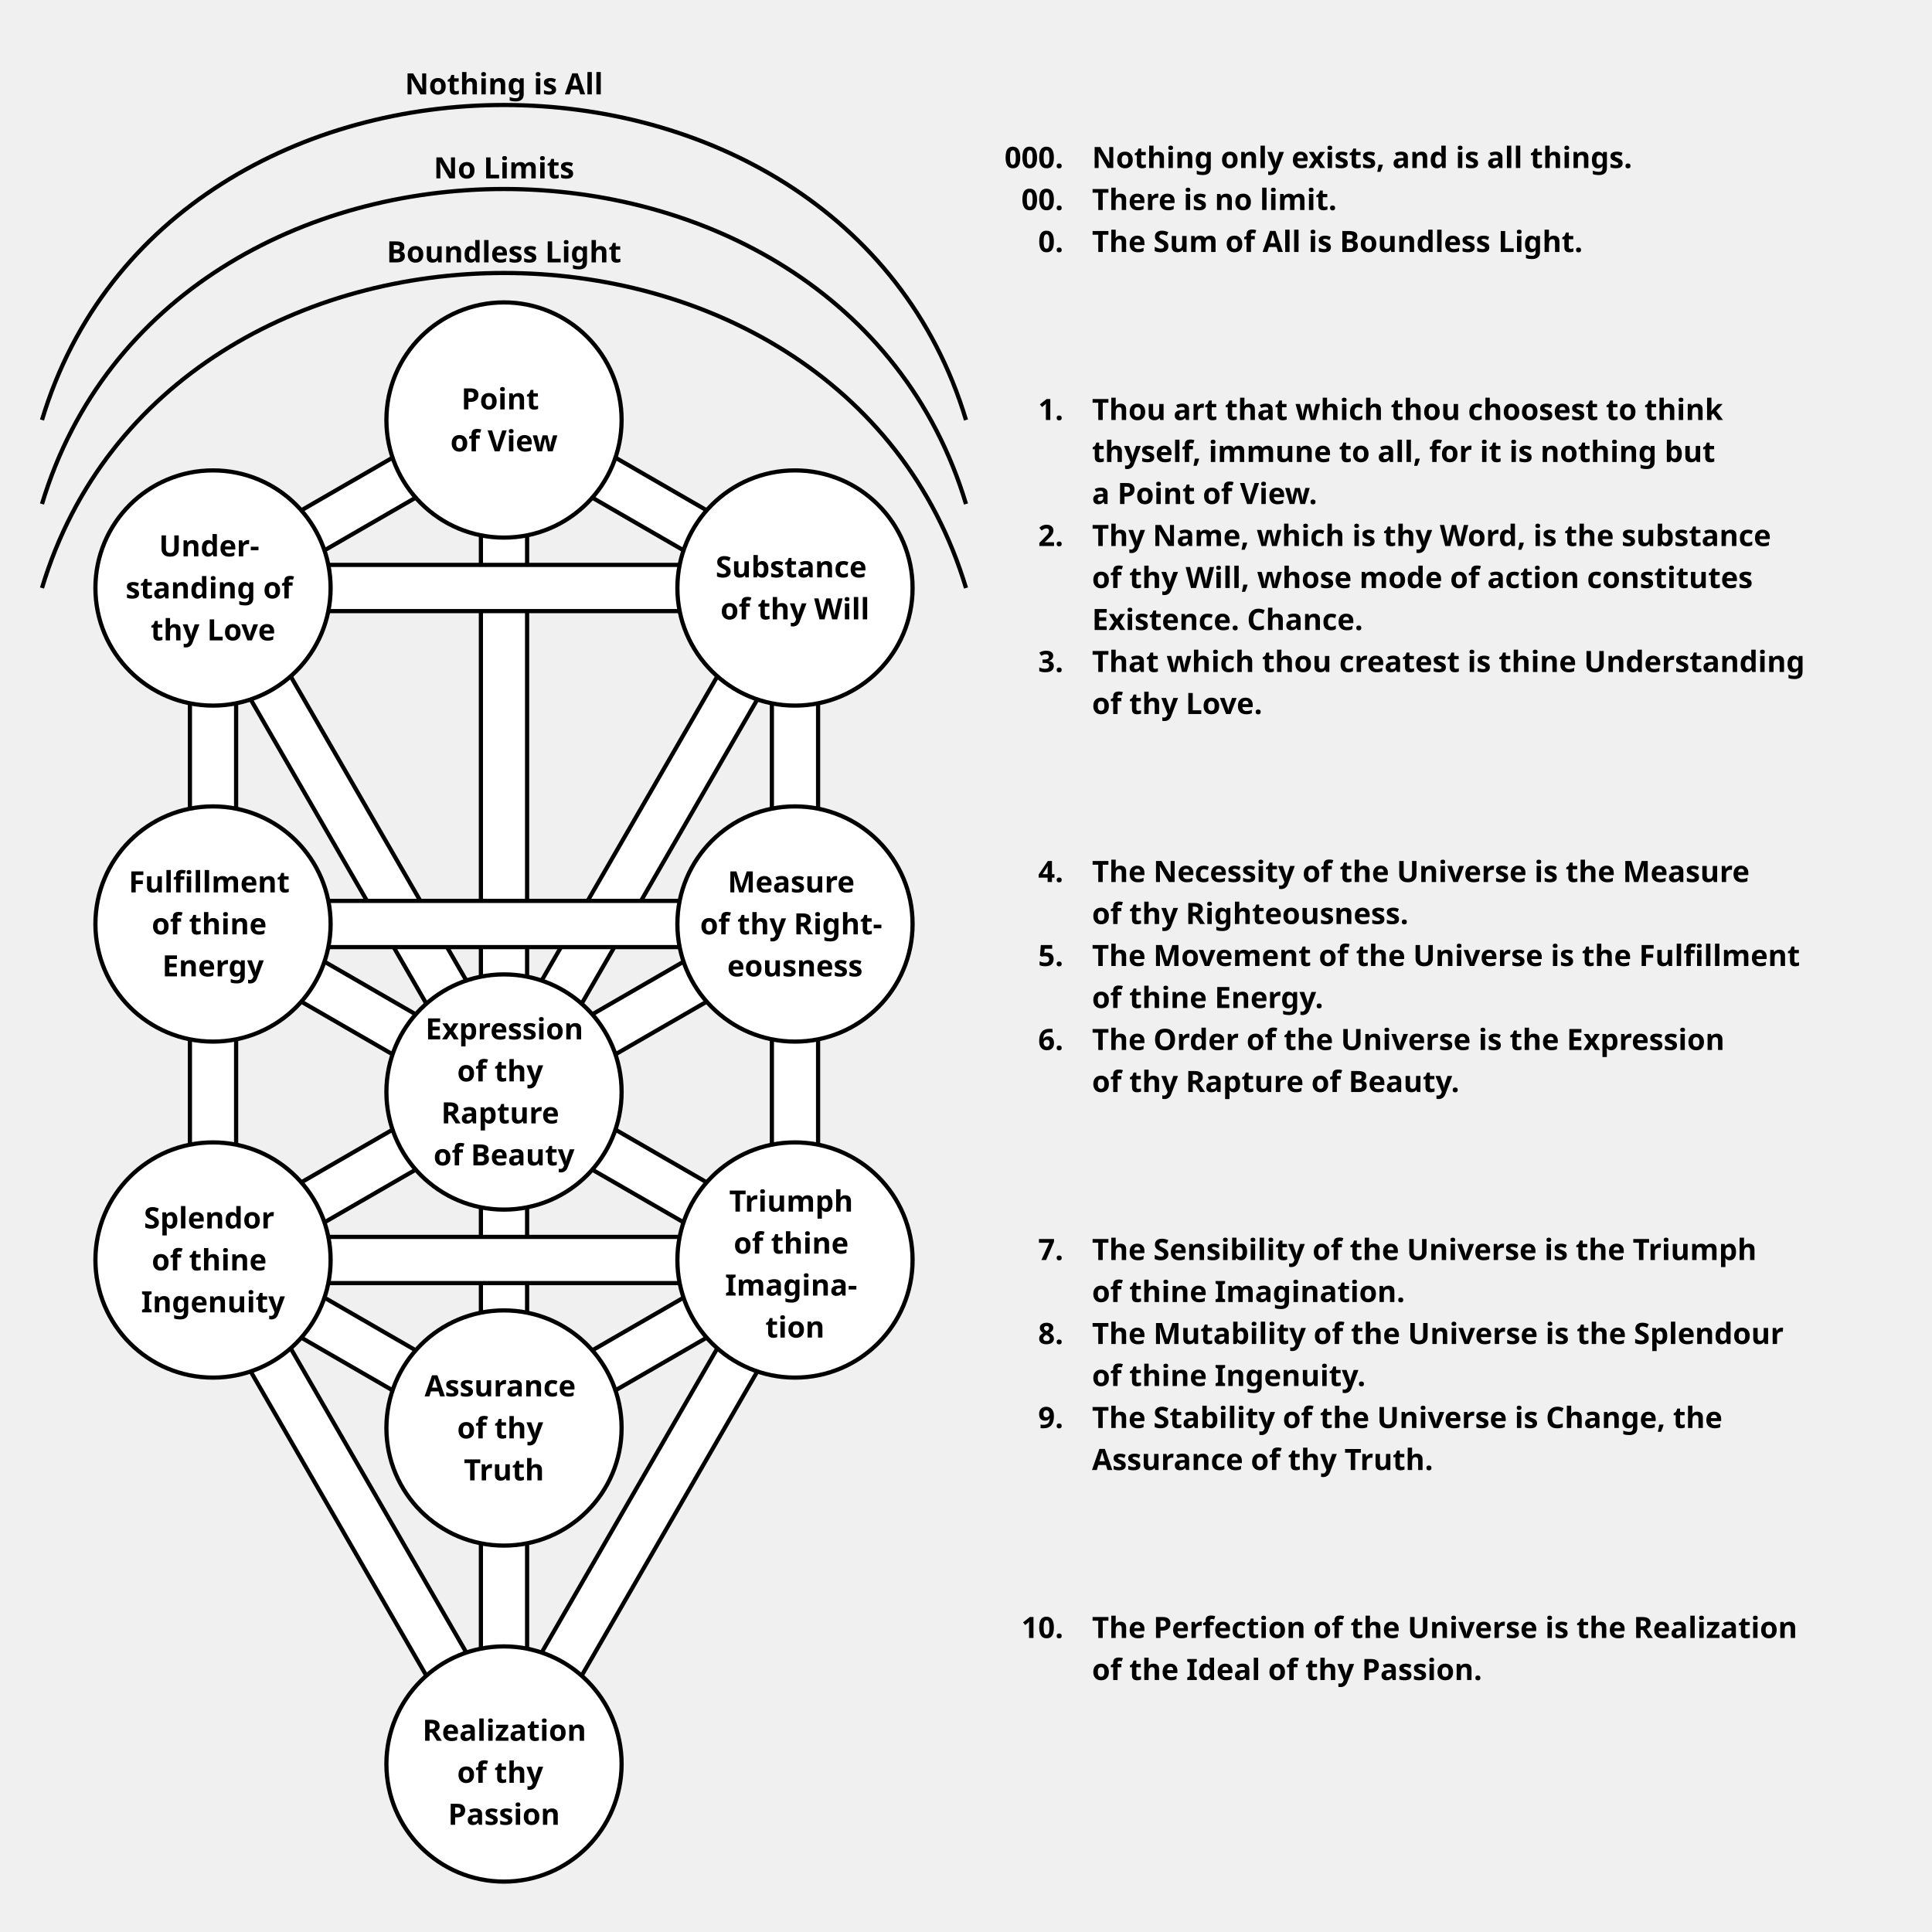
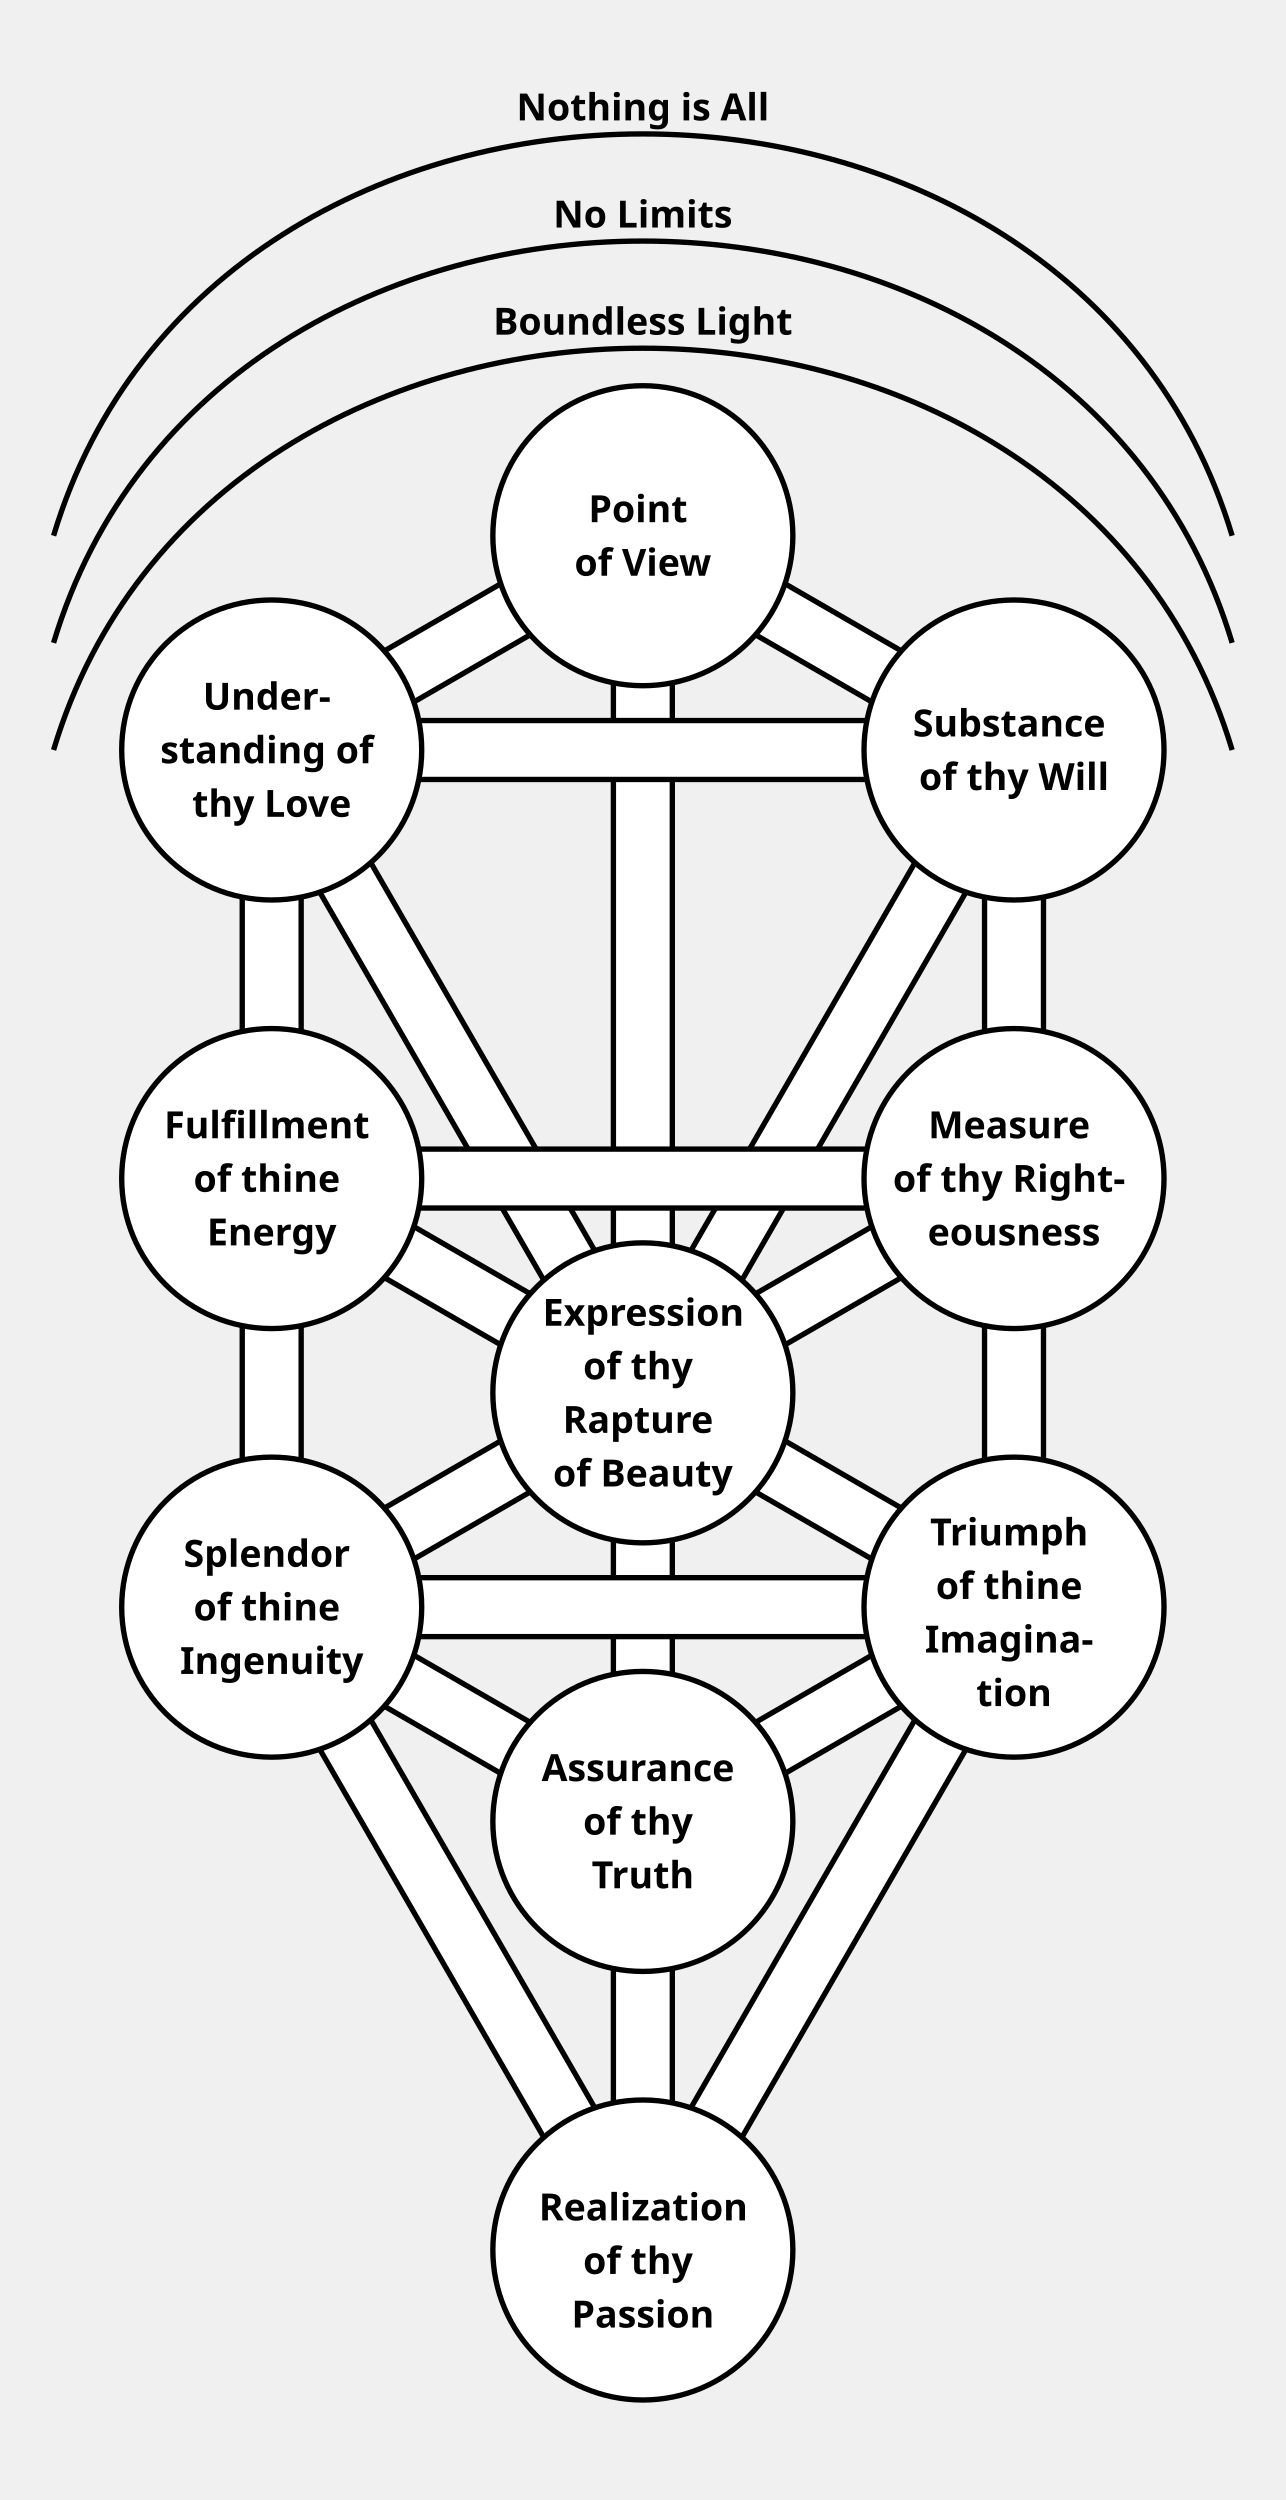
- <svg xmlns="http://www.w3.org/2000/svg" version="1.2" width="700" height="700" viewBox="-600 -1300 2300 2300" preserveAspectRatio="xMinYMin meet">
+ <svg xmlns="http://www.w3.org/2000/svg" xmlns:xlink="http://www.w3.org/1999/xlink" version="1.2" width="360" height="700" viewBox="-600 -1300 1200 2300" preserveAspectRatio="xMinYMin meet">
  <style type="text/css">

   g.midtext text {
      text-anchor: middle; 
      dominant-baseline: middle; 
-       stroke-width:1; font-weight: bold;
-       fill: black;
-       font-size: 35px; 
-       font-family: verdana, sans-serif;
-    } 
-    g.lefttext text {
-       text-anchor: start; 
-       dominant-baseline: auto; 
      stroke-width:1; font-weight: bold;
      fill: black;
      font-size: 35px; 
      font-family: verdana, sans-serif;
   } 

</style>
  <defs>
    <circle id="sephira" r="140">
      </circle>
    <path id="path-11" fill="none" d="M0,-800 L 346.41,-600" />
    <path id="path-12" fill="none" d="M-346.41,-600 L0,-800" />
    <path id="path-13" fill="none" d="M0,-800 L 0,0" />
    <path id="path-14" fill="none" d="M-346.41,-600 L346.41,-600" />
    <path id="path-15" fill="none" d="M0,0 L346.41,-600" />
    <path id="path-16" fill="none" d="M346.41,-600 L346.41,-200" />
    <path id="path-17" fill="none" d="M-346.41,-600 L0,0" />
    <path id="path-18" fill="none" d="M-346.41,-600 L-346.41,-200" />
    <path id="path-19" fill="none" d="M-346.41,-200 L346.41,-200" />
    <path id="path-20" fill="none" d="M0,0 L346.41,-200" />
    <path id="path-21" fill="none" d="M346.41,-200 L346.41,200" />
    <path id="path-22" fill="none" d="M-346.41,-200 L0,0" />
    <path id="path-23" fill="none" d="M-346.41,-200 L-346.41,200" />
    <path id="path-24" fill="none" d="M0,0 L346.41,200" />
    <path id="path-25" fill="none" d="M0,0 L0,400" />
    <path id="path-26" fill="none" d="M-346.41,200 L0,0" />
    <path id="path-27" fill="none" d="M-346.41,200 L346.41,200" />
    <path id="path-28" fill="none" d="M0,400 L346.41,200" />
    <path id="path-29" fill="none" d="M0,800 L346.41,200" />
    <path id="path-30" fill="none" d="M-346.41,200 L0,400" />
    <path id="path-31" fill="none" d="M-346.41,200 L0,800" />
    <path id="path-32" fill="none" d="M0,400 L0,800" />
  </defs>
  <g>
-     <use href="#path-11" stroke="black" stroke-width="60" />
-     <use href="#path-11" stroke="white" stroke-width="50" />
-     <use href="#path-12" stroke="black" stroke-width="60" />
-     <use href="#path-12" stroke="white" stroke-width="50" />
-     <use href="#path-13" stroke="black" stroke-width="60" />
-     <use href="#path-13" stroke="white" stroke-width="50" />
-     <use href="#path-14" stroke="black" stroke-width="60" />
-     <use href="#path-14" stroke="white" stroke-width="50" />
-     <use href="#path-15" stroke="black" stroke-width="60" />
-     <use href="#path-15" stroke="white" stroke-width="50" />
-     <use href="#path-16" stroke="black" stroke-width="60" />
-     <use href="#path-16" stroke="white" stroke-width="50" />
-     <use href="#path-17" stroke="black" stroke-width="60" />
-     <use href="#path-17" stroke="white" stroke-width="50" />
-     <use href="#path-18" stroke="black" stroke-width="60" />
-     <use href="#path-18" stroke="white" stroke-width="50" />
-     <use href="#path-19" stroke="black" stroke-width="60" />
-     <use href="#path-19" stroke="white" stroke-width="50" />
-     <use href="#path-20" stroke="black" stroke-width="60" />
-     <use href="#path-20" stroke="white" stroke-width="50" />
-     <use href="#path-21" stroke="black" stroke-width="60" />
-     <use href="#path-21" stroke="white" stroke-width="50" />
-     <use href="#path-22" stroke="black" stroke-width="60" />
-     <use href="#path-22" stroke="white" stroke-width="50" />
-     <use href="#path-23" stroke="black" stroke-width="60" />
-     <use href="#path-23" stroke="white" stroke-width="50" />
-     <use href="#path-24" stroke="black" stroke-width="60" />
-     <use href="#path-24" stroke="white" stroke-width="50" />
-     <use href="#path-25" stroke="black" stroke-width="60" />
-     <use href="#path-25" stroke="white" stroke-width="50" />
-     <use href="#path-26" stroke="black" stroke-width="60" />
-     <use href="#path-26" stroke="white" stroke-width="50" />
-     <use href="#path-27" stroke="black" stroke-width="60" />
-     <use href="#path-27" stroke="white" stroke-width="50" />
-     <use href="#path-28" stroke="black" stroke-width="60" />
-     <use href="#path-28" stroke="white" stroke-width="50" />
-     <use href="#path-29" stroke="black" stroke-width="60" />
-     <use href="#path-29" stroke="white" stroke-width="50" />
-     <use href="#path-30" stroke="black" stroke-width="60" />
-     <use href="#path-30" stroke="white" stroke-width="50" />
-     <use href="#path-31" stroke="black" stroke-width="60" />
-     <use href="#path-31" stroke="white" stroke-width="50" />
-     <use href="#path-32" stroke="black" stroke-width="60" />
-     <use href="#path-32" stroke="white" stroke-width="50" />
+     <use xlink:href="#path-11" stroke="black" stroke-width="60" />
+     <use xlink:href="#path-11" stroke="white" stroke-width="50" />
+     <use xlink:href="#path-12" stroke="black" stroke-width="60" />
+     <use xlink:href="#path-12" stroke="white" stroke-width="50" />
+     <use xlink:href="#path-13" stroke="black" stroke-width="60" />
+     <use xlink:href="#path-13" stroke="white" stroke-width="50" />
+     <use xlink:href="#path-14" stroke="black" stroke-width="60" />
+     <use xlink:href="#path-14" stroke="white" stroke-width="50" />
+     <use xlink:href="#path-15" stroke="black" stroke-width="60" />
+     <use xlink:href="#path-15" stroke="white" stroke-width="50" />
+     <use xlink:href="#path-16" stroke="black" stroke-width="60" />
+     <use xlink:href="#path-16" stroke="white" stroke-width="50" />
+     <use xlink:href="#path-17" stroke="black" stroke-width="60" />
+     <use xlink:href="#path-17" stroke="white" stroke-width="50" />
+     <use xlink:href="#path-18" stroke="black" stroke-width="60" />
+     <use xlink:href="#path-18" stroke="white" stroke-width="50" />
+     <use xlink:href="#path-19" stroke="black" stroke-width="60" />
+     <use xlink:href="#path-19" stroke="white" stroke-width="50" />
+     <use xlink:href="#path-20" stroke="black" stroke-width="60" />
+     <use xlink:href="#path-20" stroke="white" stroke-width="50" />
+     <use xlink:href="#path-21" stroke="black" stroke-width="60" />
+     <use xlink:href="#path-21" stroke="white" stroke-width="50" />
+     <use xlink:href="#path-22" stroke="black" stroke-width="60" />
+     <use xlink:href="#path-22" stroke="white" stroke-width="50" />
+     <use xlink:href="#path-23" stroke="black" stroke-width="60" />
+     <use xlink:href="#path-23" stroke="white" stroke-width="50" />
+     <use xlink:href="#path-24" stroke="black" stroke-width="60" />
+     <use xlink:href="#path-24" stroke="white" stroke-width="50" />
+     <use xlink:href="#path-25" stroke="black" stroke-width="60" />
+     <use xlink:href="#path-25" stroke="white" stroke-width="50" />
+     <use xlink:href="#path-26" stroke="black" stroke-width="60" />
+     <use xlink:href="#path-26" stroke="white" stroke-width="50" />
+     <use xlink:href="#path-27" stroke="black" stroke-width="60" />
+     <use xlink:href="#path-27" stroke="white" stroke-width="50" />
+     <use xlink:href="#path-28" stroke="black" stroke-width="60" />
+     <use xlink:href="#path-28" stroke="white" stroke-width="50" />
+     <use xlink:href="#path-29" stroke="black" stroke-width="60" />
+     <use xlink:href="#path-29" stroke="white" stroke-width="50" />
+     <use xlink:href="#path-30" stroke="black" stroke-width="60" />
+     <use xlink:href="#path-30" stroke="white" stroke-width="50" />
+     <use xlink:href="#path-31" stroke="black" stroke-width="60" />
+     <use xlink:href="#path-31" stroke="white" stroke-width="50" />
+     <use xlink:href="#path-32" stroke="black" stroke-width="60" />
+     <use xlink:href="#path-32" stroke="white" stroke-width="50" />
  </g>
  <g stroke="black" fill="white" stroke-width="5">
-     <use href="#sephira" x="0" y="-800" />
-     <use href="#sephira" x="346.41" y="-600" />
-     <use href="#sephira" x="-346.41" y="-600" />
-     <use href="#sephira" x="346.41" y="-200" />
-     <use href="#sephira" x="-346.41" y="-200" />
-     <use href="#sephira" x="0" y="0" />
-     <use href="#sephira" x="346.41" y="200" />
-     <use href="#sephira" x="-346.41" y="200" />
-     <use href="#sephira" x="0" y="400" />
-     <use href="#sephira" x="0" y="800" />
+     <use xlink:href="#sephira" x="0" y="-800" />
+     <use xlink:href="#sephira" x="346.41" y="-600" />
+     <use xlink:href="#sephira" x="-346.41" y="-600" />
+     <use xlink:href="#sephira" x="346.41" y="-200" />
+     <use xlink:href="#sephira" x="-346.41" y="-200" />
+     <use xlink:href="#sephira" x="0" y="0" />
+     <use xlink:href="#sephira" x="346.41" y="200" />
+     <use xlink:href="#sephira" x="-346.41" y="200" />
+     <use xlink:href="#sephira" x="0" y="400" />
+     <use xlink:href="#sephira" x="0" y="800" />
  </g>
  <g stroke="black" fill="none" stroke-width="5">
    <path id="negveil" d="M-550,-600 C -400,-1100 400,-1100 550,-600" />
-     <use href="#negveil" x="0" y="-100" />
-     <use href="#negveil" x="0" y="-200" />
+     <use xlink:href="#negveil" x="0" y="-100" />
+     <use xlink:href="#negveil" x="0" y="-200" />
  </g>
  <g class="midtext">
    <text x="0" y="-1200">Nothing is All</text>
    <text x="0" y="-1100">No Limits</text>
    <text x="0" y="-1000">Boundless Light</text>
    <text x="0" y="-825">
      <tspan>Point</tspan>
      <tspan x="0" dy="50">of View</tspan>
    </text>
    <text y="-625">
      <tspan x="346.41">Substance</tspan>
      <tspan x="346.41" dy="50">of thy Will</tspan>
    </text>
    <text y="-650">
      <tspan x="-346.41">Under-</tspan>
      <tspan x="-346.41" dy="50">standing of</tspan>
      <tspan x="-346.41" dy="50">thy Love</tspan>
    </text>
    <text y="-250">
      <tspan x="346.41">Measure</tspan>
      <tspan x="346.41" dy="50">of thy Right-</tspan>
      <tspan x="346.41" dy="50">eousness</tspan>
    </text>
    <text y="-250">
      <tspan x="-346.41">Fulfillment</tspan>
      <tspan x="-346.41" dy="50">of thine</tspan>
      <tspan x="-346.41" dy="50">Energy</tspan>
    </text>
    <text y="-75">
      <tspan x="5">Expression</tspan>
      <tspan x="0" dy="50">of thy</tspan>
      <tspan x="0" dy="50">Rapture</tspan>
      <tspan x="0" dy="50">of Beauty</tspan>
    </text>
    <text y="130">
      <tspan x="346.41">Triumph</tspan>
      <tspan x="346.41" dy="50">of thine</tspan>
      <tspan x="346.41" dy="50">Imagina-</tspan>
      <tspan x="346.41" dy="50">tion</tspan>
    </text>
    <text y="150">
      <tspan x="-346.41">Splendor</tspan>
      <tspan x="-346.41" dy="50">of thine</tspan>
      <tspan x="-346.41" dy="50">Ingenuity</tspan>
    </text>
    <text y="350">
      <tspan x="0">Assurance</tspan>
      <tspan x="0" dy="50">of thy</tspan>
      <tspan x="0" dy="50">Truth</tspan>
    </text>
    <text y="760">
      <tspan x="5">Realization</tspan>
      <tspan x="0" dy="50">of thy</tspan>
      <tspan x="0" dy="50">Passion</tspan>
    </text>
  </g>
-   <g class="lefttext" transform="translate(700,-1100)">
-     <text>
-       <tspan x="-25" dy="0" text-anchor="end">000.</tspan>
-       <tspan x="0" dy="0">Nothing only exists, and is all things.</tspan>
-       <tspan x="-25" dy="50" text-anchor="end">00.</tspan>
-       <tspan x="0" dy="0">There is no limit.</tspan>
-       <tspan x="-25" dy="50" text-anchor="end">0.</tspan>
-       <tspan x="0" dy="0">The Sum of All is Boundless Light.</tspan>
-       <tspan x="-25" dy="200" text-anchor="end">1.</tspan>
-       <tspan x="0" dy="0">Thou art that which thou choosest to think
- </tspan>
-       <tspan x="0" dy="50">thyself, immune to all, for it is nothing but
- </tspan>
-       <tspan x="0" dy="50">a Point of View.
- </tspan>
-       <tspan x="-25" dy="50" text-anchor="end">2.</tspan>
-       <tspan x="0" dy="0">
- Thy Name, which is thy Word, is the substance
- </tspan>
-       <tspan x="0" dy="50"> of thy Will, whose mode of action constitutes
- </tspan>
-       <tspan x="0" dy="50"> Existence. Chance.</tspan>
-       <tspan x="-25" dy="50" text-anchor="end">3.</tspan>
-       <tspan x="0" dy="0">
- That which thou createst is thine Understanding
- </tspan>
-       <tspan x="0" dy="50">of thy Love.
- </tspan>
-       <tspan x="-25" dy="200" text-anchor="end">4.</tspan>
-       <tspan x="0" dy="0">
- The Necessity of the Universe is the Measure
- </tspan>
-       <tspan x="0" dy="50">of thy Righteousness.
- </tspan>
-       <tspan x="-25" dy="50" text-anchor="end">5.</tspan>
-       <tspan x="0" dy="0">
- The Movement of the Universe is the Fulfillment
- </tspan>
-       <tspan x="0" dy="50"> of thine Energy.
- </tspan>
-       <tspan x="-25" dy="50" text-anchor="end">6.</tspan>
-       <tspan x="0" dy="0">
- The Order of the Universe is the Expression 
- </tspan>
-       <tspan x="0" dy="50">of thy Rapture of Beauty.
- </tspan>
-       <tspan x="-25" dy="200" text-anchor="end">7.</tspan>
-       <tspan x="0" dy="00">
- The Sensibility of the Universe is the Triumph
- </tspan>
-       <tspan x="0" dy="50"> of thine Imagination.
- </tspan>
-       <tspan x="-25" dy="50" text-anchor="end">8.</tspan>
-       <tspan x="0" dy="0">
- The Mutability of the Universe is the Splendour
- </tspan>
-       <tspan x="0" dy="50"> of thine Ingenuity.
- </tspan>
-       <tspan x="-25" dy="50" text-anchor="end">9.</tspan>
-       <tspan x="0" dy="0">
- The Stability of the Universe is Change, the
- </tspan>
-       <tspan x="0" dy="50"> Assurance of thy Truth.
- </tspan>
-       <tspan x="-25" dy="200" text-anchor="end">10.</tspan>
-       <tspan x="0" dy="0">
- The Perfection of the Universe is the Realization
- </tspan>
-       <tspan x="0" dy="50">of the Ideal of thy Passion.
- </tspan>
-     </text>
-   </g>
</svg>
